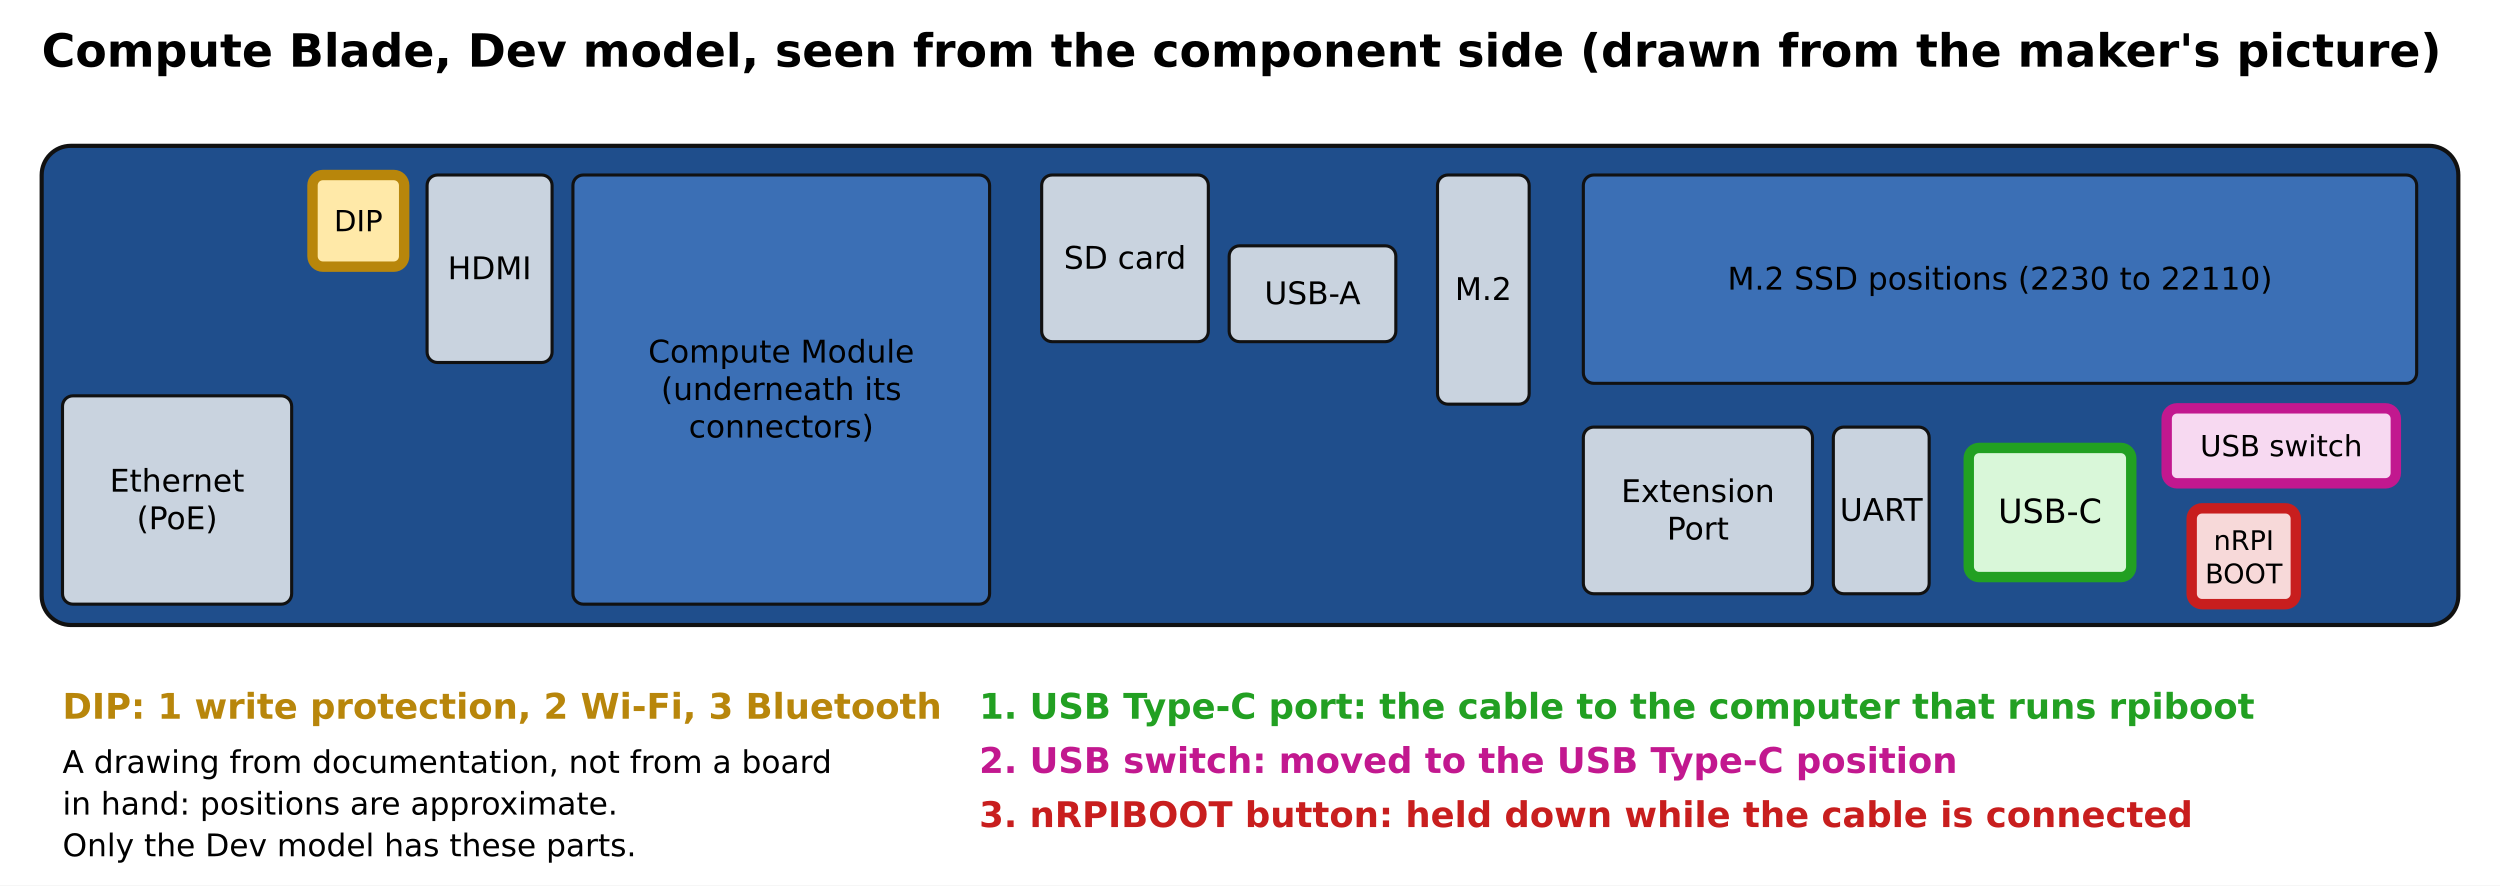
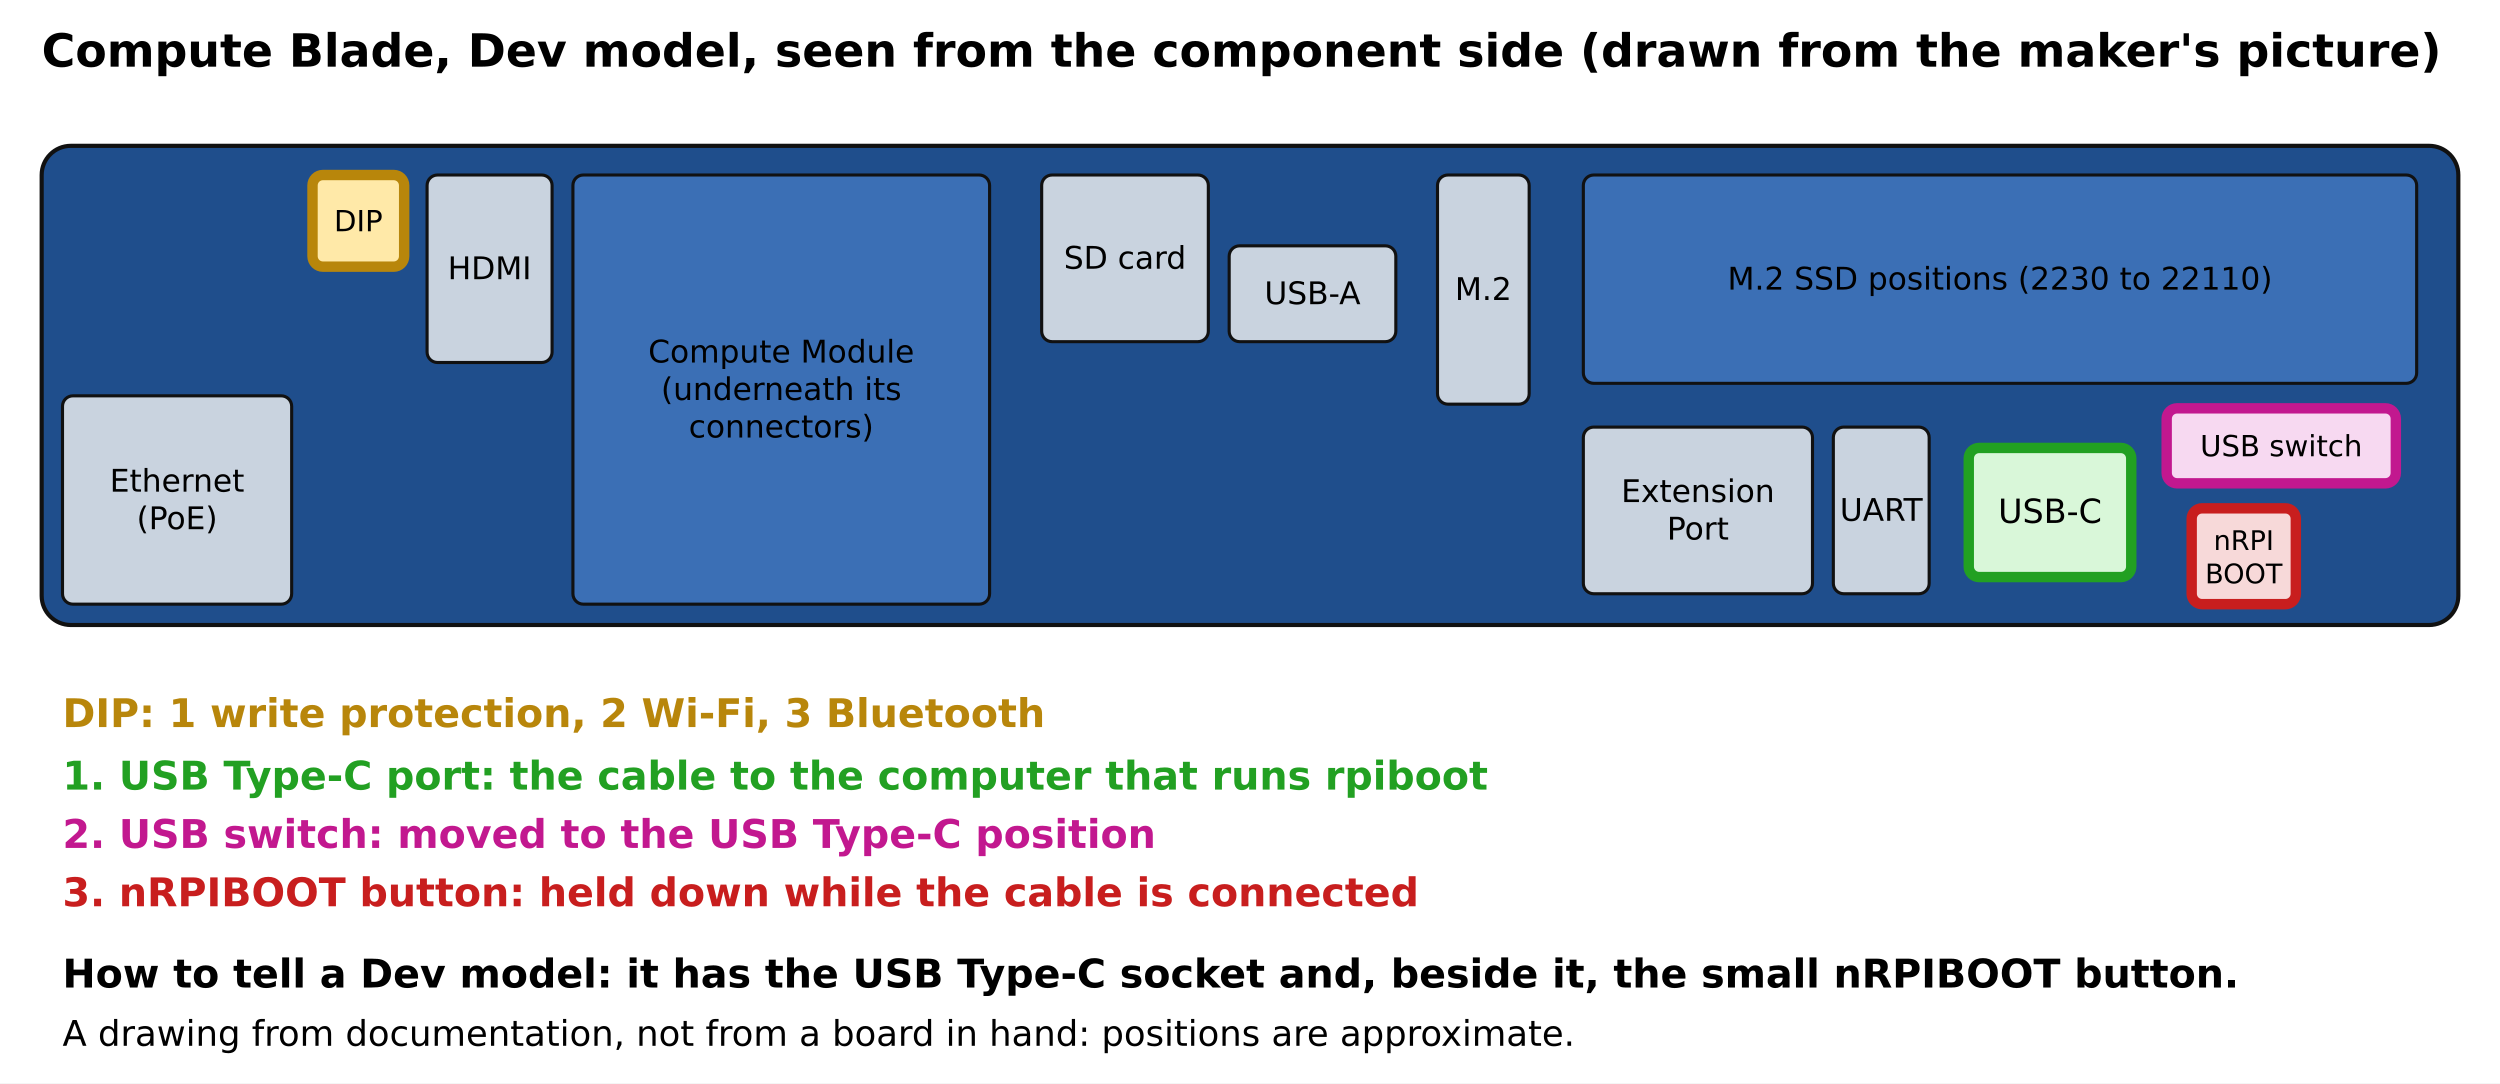
- <svg xmlns="http://www.w3.org/2000/svg" viewBox="0 0 1200 425" width="1200" height="425" font-family="DejaVu Sans, Arial, sans-serif">
-   <rect width="1200" height="425" fill="#ffffff" />
+ <svg xmlns="http://www.w3.org/2000/svg" viewBox="0 0 1200 520" width="1200" height="520" font-family="DejaVu Sans, Arial, sans-serif">
+   <rect width="1200" height="520" fill="#ffffff" />
  <text x="20" y="32" font-size="22" font-weight="bold">Compute Blade, Dev model, seen from the component side (drawn from the maker's picture)</text>
  <rect x="20" y="70" width="1160" height="230" rx="14" fill="#1f4e8c" stroke="#111" stroke-width="2" />
  <rect x="30" y="190" width="110" height="100" rx="5" fill="#c9d3df" stroke="#111" stroke-width="1.5" />
  <text x="85.0" y="236.0" font-size="15" text-anchor="middle">Ethernet</text>
  <text x="85.0" y="254.0" font-size="15" text-anchor="middle">(PoE)</text>
  <rect x="150" y="84" width="44" height="44" rx="5" fill="#ffe9a8" stroke="#b8860b" stroke-width="5" />
  <text x="172.0" y="111.0" font-size="14" text-anchor="middle">DIP</text>
  <rect x="205" y="84" width="60" height="90" rx="5" fill="#c9d3df" stroke="#111" stroke-width="1.5" />
  <text x="235.0" y="134.0" font-size="15" text-anchor="middle">HDMI</text>
  <rect x="275" y="84" width="200" height="206" rx="5" fill="#3b6fb5" stroke="#111" stroke-width="1.5" />
  <text x="375.0" y="174.0" font-size="15" text-anchor="middle">Compute Module</text>
  <text x="375.0" y="192.0" font-size="15" text-anchor="middle">(underneath its</text>
  <text x="375.0" y="210.0" font-size="15" text-anchor="middle">connectors)</text>
  <rect x="500" y="84" width="80" height="80" rx="5" fill="#c9d3df" stroke="#111" stroke-width="1.5" />
  <text x="540.0" y="129.0" font-size="15" text-anchor="middle">SD card</text>
  <rect x="590" y="118" width="80" height="46" rx="5" fill="#c9d3df" stroke="#111" stroke-width="1.5" />
  <text x="630.0" y="146.0" font-size="15" text-anchor="middle">USB-A</text>
  <rect x="690" y="84" width="44" height="110" rx="5" fill="#c9d3df" stroke="#111" stroke-width="1.5" />
  <text x="712.0" y="144.0" font-size="15" text-anchor="middle">M.2</text>
  <rect x="760" y="84" width="400" height="100" rx="5" fill="#3b6fb5" stroke="#111" stroke-width="1.5" />
  <text x="960.0" y="139.0" font-size="15" text-anchor="middle">M.2 SSD positions (2230 to 22110)</text>
  <rect x="760" y="205" width="110" height="80" rx="5" fill="#c9d3df" stroke="#111" stroke-width="1.5" />
  <text x="815.0" y="241.0" font-size="15" text-anchor="middle">Extension</text>
  <text x="815.0" y="259.0" font-size="15" text-anchor="middle">Port</text>
  <rect x="880" y="205" width="46" height="80" rx="5" fill="#c9d3df" stroke="#111" stroke-width="1.5" />
  <text x="903.0" y="250.0" font-size="15" text-anchor="middle">UART</text>
  <rect x="945" y="215" width="78" height="62" rx="5" fill="#d9f7d9" stroke="#22a022" stroke-width="5" />
  <text x="984.0" y="251.0" font-size="16" text-anchor="middle">USB-C</text>
  <rect x="1040" y="196" width="110" height="36" rx="5" fill="#f7d9f1" stroke="#c2188f" stroke-width="5" />
  <text x="1095.0" y="219.0" font-size="14" text-anchor="middle">USB switch</text>
  <rect x="1052" y="244" width="50" height="46" rx="5" fill="#f7d9d9" stroke="#c81e1e" stroke-width="5" />
  <text x="1077.0" y="264.0" font-size="13" text-anchor="middle">nRPI</text>
  <text x="1077.0" y="280.0" font-size="13" text-anchor="middle">BOOT</text>
-   <text x="470" y="345" font-size="17" fill="#22a022" font-weight="bold">1. USB Type-C port: the cable to the computer that runs rpiboot</text>
-   <text x="470" y="371" font-size="17" fill="#c2188f" font-weight="bold">2. USB switch: moved to the USB Type-C position</text>
-   <text x="470" y="397" font-size="17" fill="#c81e1e" font-weight="bold">3. nRPIBOOT button: held down while the cable is connected</text>
-   <text x="30" y="345" font-size="17" fill="#b8860b" font-weight="bold">DIP: 1 write protection, 2 Wi-Fi, 3 Bluetooth</text>
-   <text x="30" y="371" font-size="15">A drawing from documentation, not from a board</text>
-   <text x="30" y="391" font-size="15">in hand: positions are approximate.</text>
-   <text x="30" y="411" font-size="15">Only the Dev model has these parts.</text>
+   <text x="30" y="379" font-size="19" fill="#22a022" font-weight="bold">1. USB Type-C port: the cable to the computer that runs rpiboot</text>
+   <text x="30" y="407" font-size="19" fill="#c2188f" font-weight="bold">2. USB switch: moved to the USB Type-C position</text>
+   <text x="30" y="435" font-size="19" fill="#c81e1e" font-weight="bold">3. nRPIBOOT button: held down while the cable is connected</text>
+   <text x="30" y="349" font-size="19" fill="#b8860b" font-weight="bold">DIP: 1 write protection, 2 Wi-Fi, 3 Bluetooth</text>
+   <text x="30" y="474" font-size="19" font-weight="bold">How to tell a Dev model: it has the USB Type-C socket and, beside it, the small nRPIBOOT button.</text>
+   <text x="30" y="502" font-size="17">A drawing from documentation, not from a board in hand: positions are approximate.</text>
</svg>
